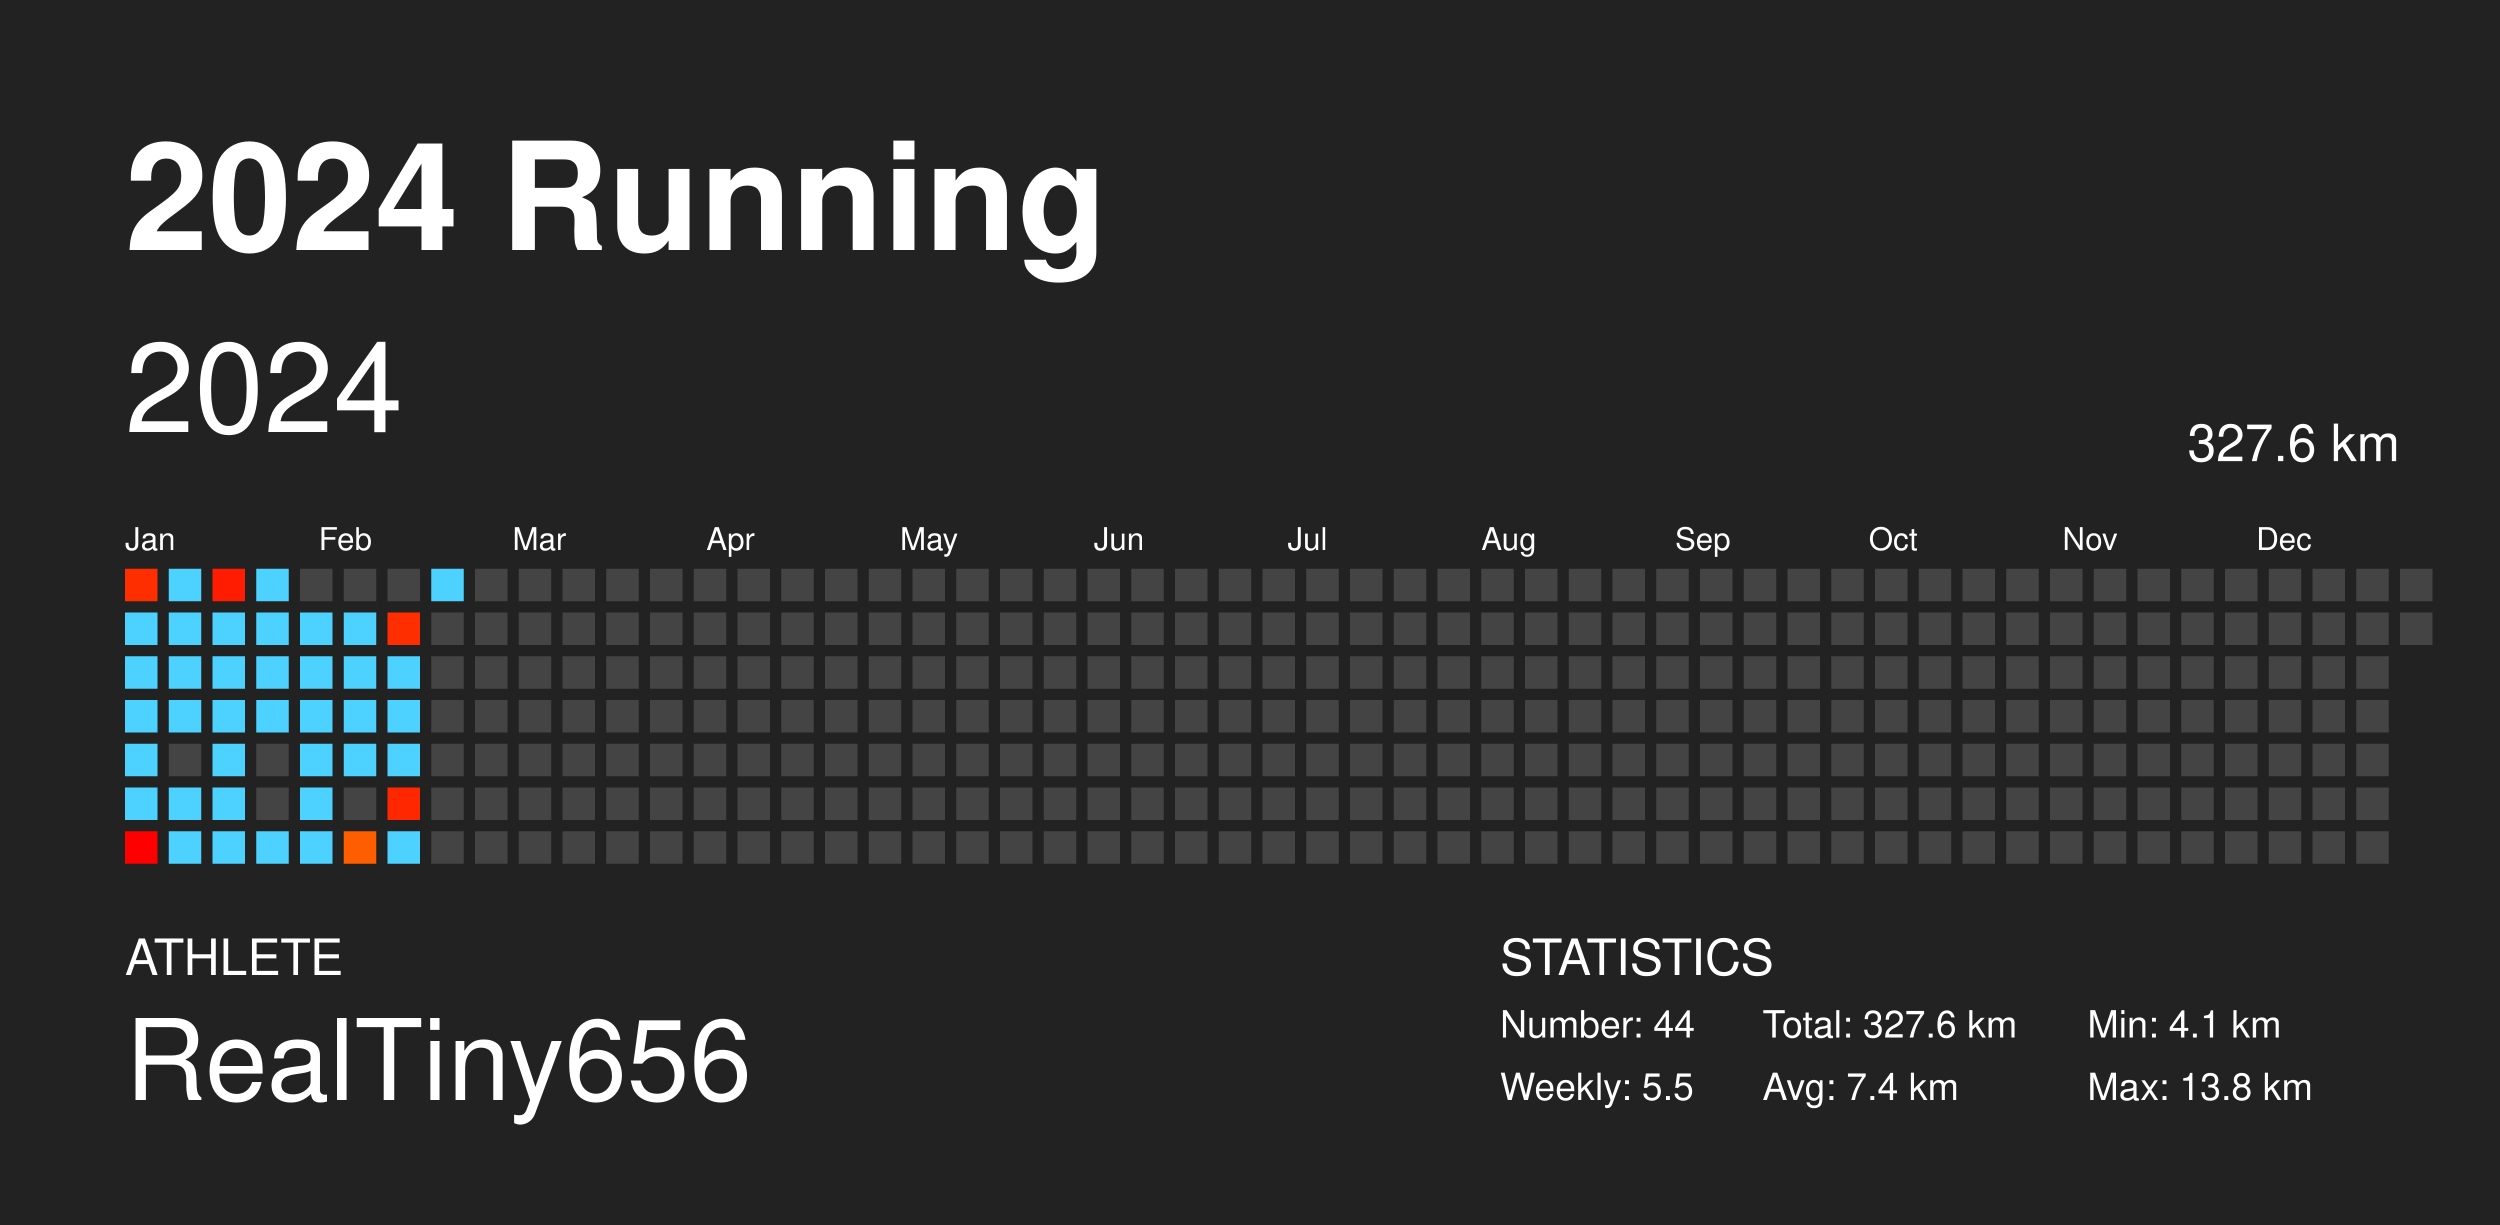
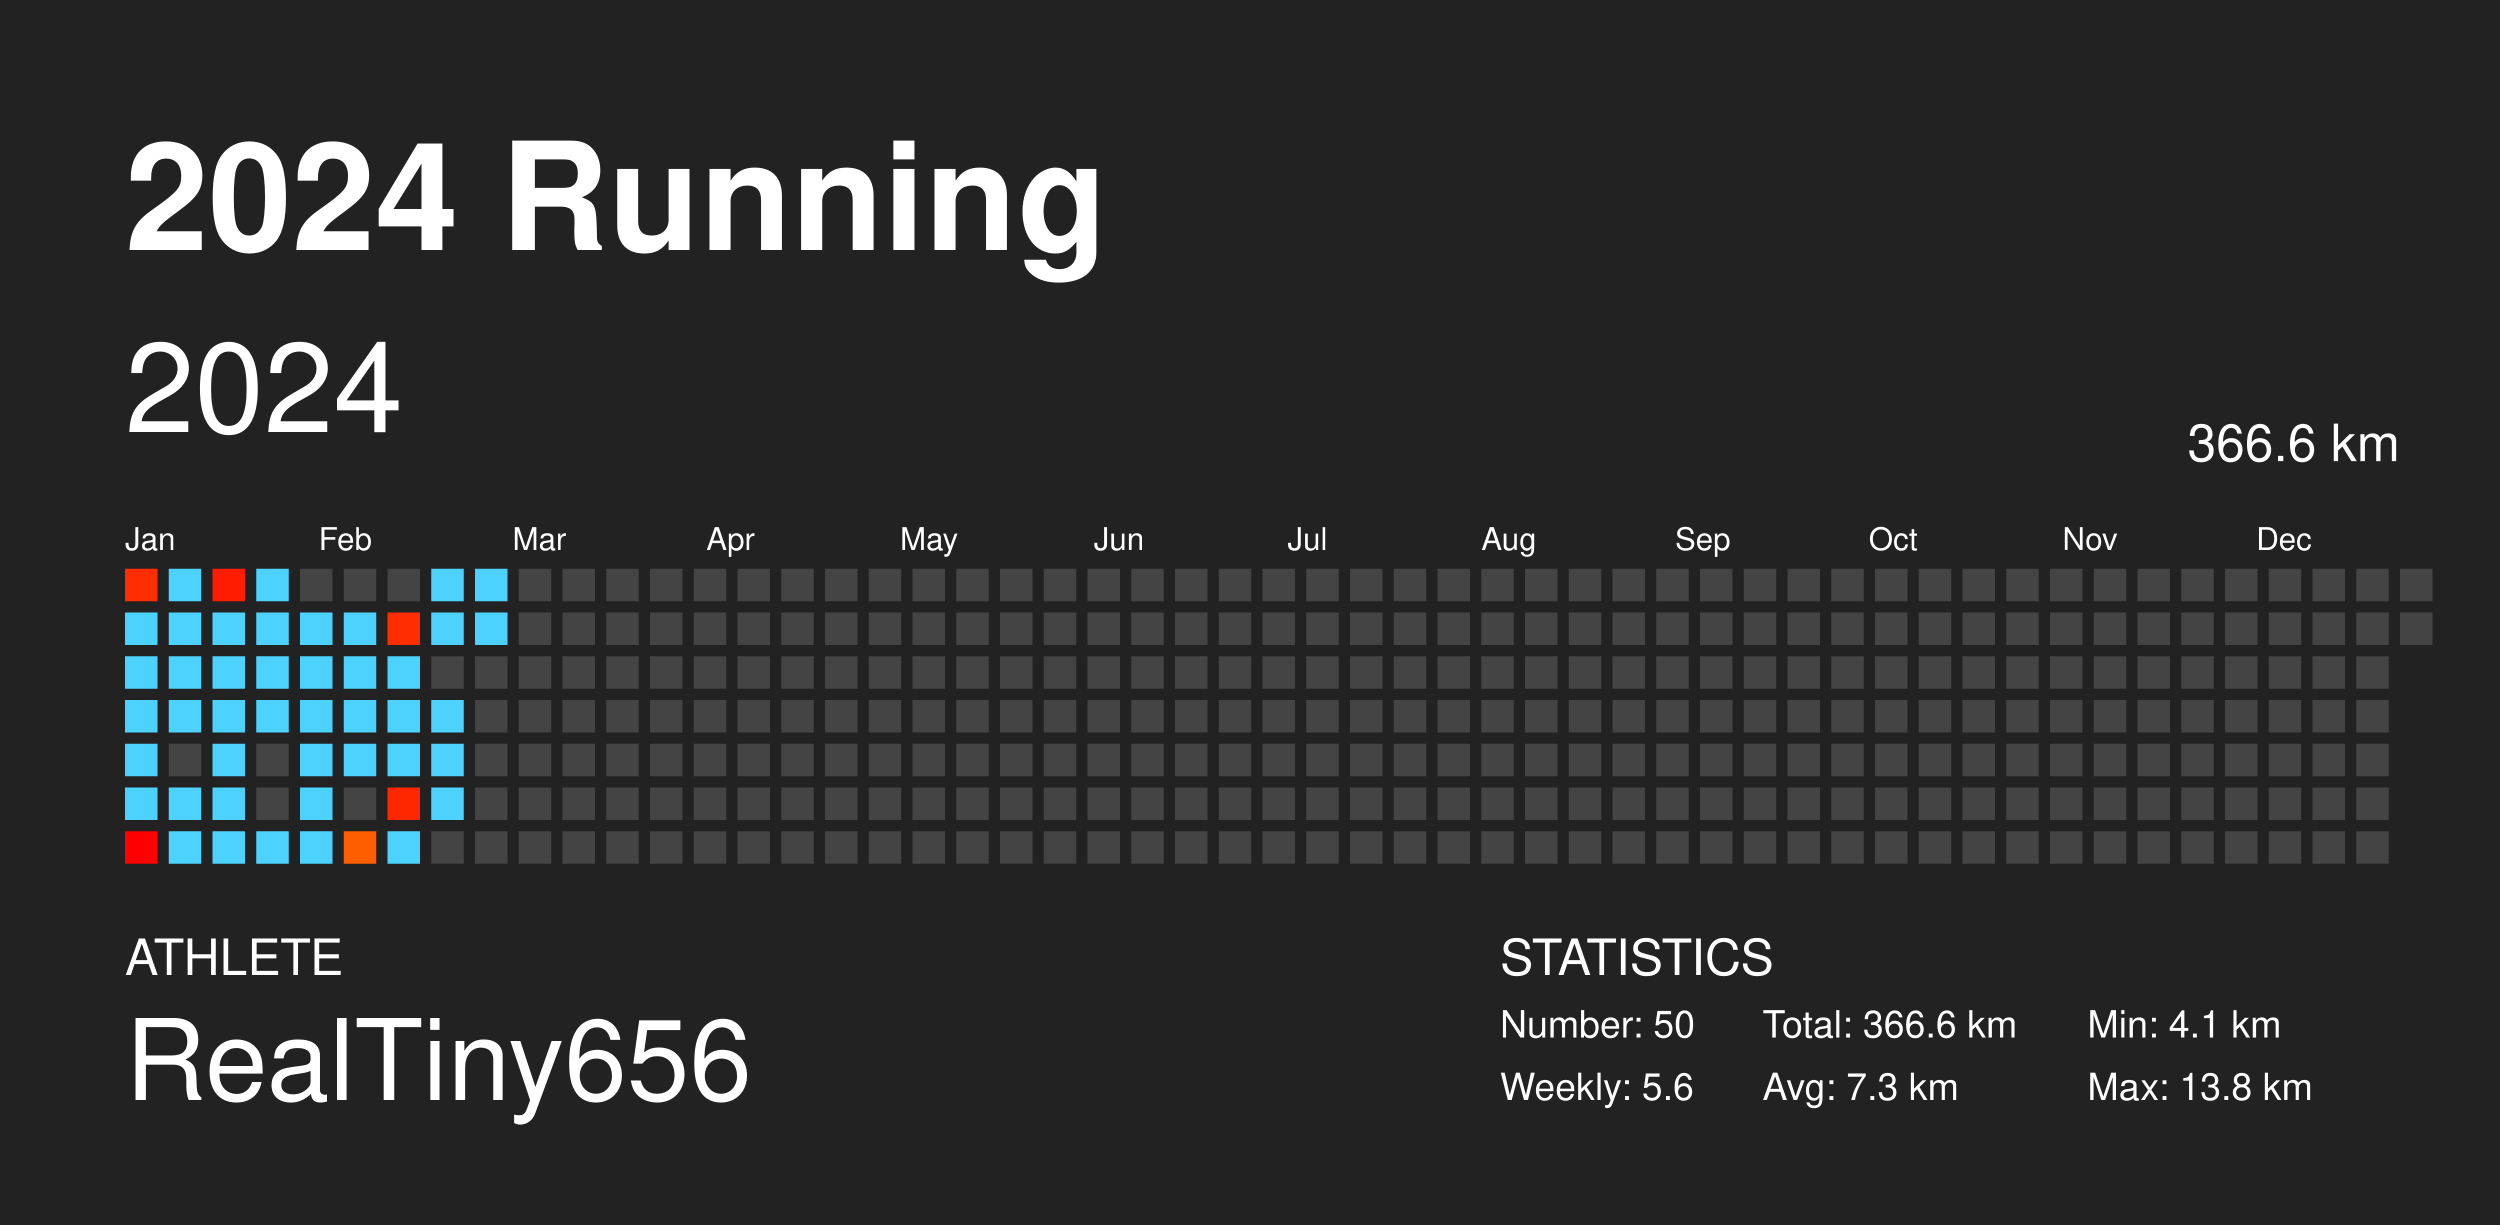
<svg xmlns="http://www.w3.org/2000/svg" baseProfile="full" height="98mm" version="1.1" viewBox="0,0,200,98" width="200mm">
  <defs />
  <rect fill="#222222" height="98" width="200" x="0" y="0" />
  <text fill="#FFFFFF" style="font-size:12px; font-family: system-ui, -apple-system, BlinkMacSystemFont, &quot;Helvetica Neue&quot;, Helvetica, &quot;Segoe UI&quot;, Arial, &quot;PingFang SC&quot;, &quot;Hiragino Sans GB&quot;, &quot;Heiti SC&quot;, &quot;Microsoft YaHei&quot;, &quot;WenQuanYi Micro Hei&quot;, sans-serif; font-weight:bold;" x="10" y="20">2024 Running</text>
  <text fill="#FFFFFF" style="font-size:4px; font-family: system-ui, -apple-system, BlinkMacSystemFont, &quot;Helvetica Neue&quot;, Helvetica, &quot;Segoe UI&quot;, Arial, &quot;PingFang SC&quot;, &quot;Hiragino Sans GB&quot;, &quot;Heiti SC&quot;, &quot;Microsoft YaHei&quot;, &quot;WenQuanYi Micro Hei&quot;, sans-serif;" x="10" y="78">ATHLETE</text>
  <text fill="#FFFFFF" style="font-size:9px; font-family: system-ui, -apple-system, BlinkMacSystemFont, &quot;Helvetica Neue&quot;, Helvetica, &quot;Segoe UI&quot;, Arial, &quot;PingFang SC&quot;, &quot;Hiragino Sans GB&quot;, &quot;Heiti SC&quot;, &quot;Microsoft YaHei&quot;, &quot;WenQuanYi Micro Hei&quot;, sans-serif;" x="10" y="88">RealTiny656</text>
  <text fill="#FFFFFF" style="font-size:4px; font-family: system-ui, -apple-system, BlinkMacSystemFont, &quot;Helvetica Neue&quot;, Helvetica, &quot;Segoe UI&quot;, Arial, &quot;PingFang SC&quot;, &quot;Hiragino Sans GB&quot;, &quot;Heiti SC&quot;, &quot;Microsoft YaHei&quot;, &quot;WenQuanYi Micro Hei&quot;, sans-serif;" x="120" y="78">STATISTICS</text>
-   <text fill="#FFFFFF" style="font-size:3px; font-family: system-ui, -apple-system, BlinkMacSystemFont, &quot;Helvetica Neue&quot;, Helvetica, &quot;Segoe UI&quot;, Arial, &quot;PingFang SC&quot;, &quot;Hiragino Sans GB&quot;, &quot;Heiti SC&quot;, &quot;Microsoft YaHei&quot;, &quot;WenQuanYi Micro Hei&quot;, sans-serif;" x="120" y="83">Number: 44</text>
-   <text fill="#FFFFFF" style="font-size:3px; font-family: system-ui, -apple-system, BlinkMacSystemFont, &quot;Helvetica Neue&quot;, Helvetica, &quot;Segoe UI&quot;, Arial, &quot;PingFang SC&quot;, &quot;Hiragino Sans GB&quot;, &quot;Heiti SC&quot;, &quot;Microsoft YaHei&quot;, &quot;WenQuanYi Micro Hei&quot;, sans-serif;" x="120" y="88">Weekly: 5.5</text>
-   <text fill="#FFFFFF" style="font-size:3px; font-family: system-ui, -apple-system, BlinkMacSystemFont, &quot;Helvetica Neue&quot;, Helvetica, &quot;Segoe UI&quot;, Arial, &quot;PingFang SC&quot;, &quot;Hiragino Sans GB&quot;, &quot;Heiti SC&quot;, &quot;Microsoft YaHei&quot;, &quot;WenQuanYi Micro Hei&quot;, sans-serif;" x="141" y="83">Total: 327.6 km</text>
-   <text fill="#FFFFFF" style="font-size:3px; font-family: system-ui, -apple-system, BlinkMacSystemFont, &quot;Helvetica Neue&quot;, Helvetica, &quot;Segoe UI&quot;, Arial, &quot;PingFang SC&quot;, &quot;Hiragino Sans GB&quot;, &quot;Heiti SC&quot;, &quot;Microsoft YaHei&quot;, &quot;WenQuanYi Micro Hei&quot;, sans-serif;" x="141" y="88">Avg: 7.4 km</text>
+   <text fill="#FFFFFF" style="font-size:3px; font-family: system-ui, -apple-system, BlinkMacSystemFont, &quot;Helvetica Neue&quot;, Helvetica, &quot;Segoe UI&quot;, Arial, &quot;PingFang SC&quot;, &quot;Hiragino Sans GB&quot;, &quot;Heiti SC&quot;, &quot;Microsoft YaHei&quot;, &quot;WenQuanYi Micro Hei&quot;, sans-serif;" x="120" y="83">Number: 50</text>
+   <text fill="#FFFFFF" style="font-size:3px; font-family: system-ui, -apple-system, BlinkMacSystemFont, &quot;Helvetica Neue&quot;, Helvetica, &quot;Segoe UI&quot;, Arial, &quot;PingFang SC&quot;, &quot;Hiragino Sans GB&quot;, &quot;Heiti SC&quot;, &quot;Microsoft YaHei&quot;, &quot;WenQuanYi Micro Hei&quot;, sans-serif;" x="120" y="88">Weekly: 5.6</text>
+   <text fill="#FFFFFF" style="font-size:3px; font-family: system-ui, -apple-system, BlinkMacSystemFont, &quot;Helvetica Neue&quot;, Helvetica, &quot;Segoe UI&quot;, Arial, &quot;PingFang SC&quot;, &quot;Hiragino Sans GB&quot;, &quot;Heiti SC&quot;, &quot;Microsoft YaHei&quot;, &quot;WenQuanYi Micro Hei&quot;, sans-serif;" x="141" y="83">Total: 366.6 km</text>
+   <text fill="#FFFFFF" style="font-size:3px; font-family: system-ui, -apple-system, BlinkMacSystemFont, &quot;Helvetica Neue&quot;, Helvetica, &quot;Segoe UI&quot;, Arial, &quot;PingFang SC&quot;, &quot;Hiragino Sans GB&quot;, &quot;Heiti SC&quot;, &quot;Microsoft YaHei&quot;, &quot;WenQuanYi Micro Hei&quot;, sans-serif;" x="141" y="88">Avg: 7.3 km</text>
  <text fill="#FFFFFF" style="font-size:3px; font-family: system-ui, -apple-system, BlinkMacSystemFont, &quot;Helvetica Neue&quot;, Helvetica, &quot;Segoe UI&quot;, Arial, &quot;PingFang SC&quot;, &quot;Hiragino Sans GB&quot;, &quot;Heiti SC&quot;, &quot;Microsoft YaHei&quot;, &quot;WenQuanYi Micro Hei&quot;, sans-serif;" x="167" y="83">Min: 4.1 km</text>
  <text fill="#FFFFFF" style="font-size:3px; font-family: system-ui, -apple-system, BlinkMacSystemFont, &quot;Helvetica Neue&quot;, Helvetica, &quot;Segoe UI&quot;, Arial, &quot;PingFang SC&quot;, &quot;Hiragino Sans GB&quot;, &quot;Heiti SC&quot;, &quot;Microsoft YaHei&quot;, &quot;WenQuanYi Micro Hei&quot;, sans-serif;" x="167" y="88">Max: 13.8 km</text>
  <text dominant-baseline="hanging" fill="#FFFFFF" style="font-size:10.0px; font-family: system-ui, -apple-system, BlinkMacSystemFont, &quot;Helvetica Neue&quot;, Helvetica, &quot;Segoe UI&quot;, Arial, &quot;PingFang SC&quot;, &quot;Hiragino Sans GB&quot;, &quot;Heiti SC&quot;, &quot;Microsoft YaHei&quot;, &quot;WenQuanYi Micro Hei&quot;, sans-serif;" x="10" y="30">2024</text>
-   <text dominant-baseline="hanging" fill="#FFFFFF" style="font-size:4.125px; font-family: system-ui, -apple-system, BlinkMacSystemFont, &quot;Helvetica Neue&quot;, Helvetica, &quot;Segoe UI&quot;, Arial, &quot;PingFang SC&quot;, &quot;Hiragino Sans GB&quot;, &quot;Heiti SC&quot;, &quot;Microsoft YaHei&quot;, &quot;WenQuanYi Micro Hei&quot;, sans-serif;" x="175" y="35">327.6 km</text>
+   <text dominant-baseline="hanging" fill="#FFFFFF" style="font-size:4.125px; font-family: system-ui, -apple-system, BlinkMacSystemFont, &quot;Helvetica Neue&quot;, Helvetica, &quot;Segoe UI&quot;, Arial, &quot;PingFang SC&quot;, &quot;Hiragino Sans GB&quot;, &quot;Heiti SC&quot;, &quot;Microsoft YaHei&quot;, &quot;WenQuanYi Micro Hei&quot;, sans-serif;" x="175" y="35">366.6 km</text>
  <text fill="#FFFFFF" style="font-size:2.5px; font-family: system-ui, -apple-system, BlinkMacSystemFont, &quot;Helvetica Neue&quot;, Helvetica, &quot;Segoe UI&quot;, Arial, &quot;PingFang SC&quot;, &quot;Hiragino Sans GB&quot;, &quot;Heiti SC&quot;, &quot;Microsoft YaHei&quot;, &quot;WenQuanYi Micro Hei&quot;, sans-serif;" x="10.0" y="44">Jan</text>
  <text fill="#FFFFFF" style="font-size:2.5px; font-family: system-ui, -apple-system, BlinkMacSystemFont, &quot;Helvetica Neue&quot;, Helvetica, &quot;Segoe UI&quot;, Arial, &quot;PingFang SC&quot;, &quot;Hiragino Sans GB&quot;, &quot;Heiti SC&quot;, &quot;Microsoft YaHei&quot;, &quot;WenQuanYi Micro Hei&quot;, sans-serif;" x="25.5" y="44">Feb</text>
  <text fill="#FFFFFF" style="font-size:2.5px; font-family: system-ui, -apple-system, BlinkMacSystemFont, &quot;Helvetica Neue&quot;, Helvetica, &quot;Segoe UI&quot;, Arial, &quot;PingFang SC&quot;, &quot;Hiragino Sans GB&quot;, &quot;Heiti SC&quot;, &quot;Microsoft YaHei&quot;, &quot;WenQuanYi Micro Hei&quot;, sans-serif;" x="41.0" y="44">Mar</text>
  <text fill="#FFFFFF" style="font-size:2.5px; font-family: system-ui, -apple-system, BlinkMacSystemFont, &quot;Helvetica Neue&quot;, Helvetica, &quot;Segoe UI&quot;, Arial, &quot;PingFang SC&quot;, &quot;Hiragino Sans GB&quot;, &quot;Heiti SC&quot;, &quot;Microsoft YaHei&quot;, &quot;WenQuanYi Micro Hei&quot;, sans-serif;" x="56.5" y="44">Apr</text>
  <text fill="#FFFFFF" style="font-size:2.5px; font-family: system-ui, -apple-system, BlinkMacSystemFont, &quot;Helvetica Neue&quot;, Helvetica, &quot;Segoe UI&quot;, Arial, &quot;PingFang SC&quot;, &quot;Hiragino Sans GB&quot;, &quot;Heiti SC&quot;, &quot;Microsoft YaHei&quot;, &quot;WenQuanYi Micro Hei&quot;, sans-serif;" x="72.0" y="44">May</text>
  <text fill="#FFFFFF" style="font-size:2.5px; font-family: system-ui, -apple-system, BlinkMacSystemFont, &quot;Helvetica Neue&quot;, Helvetica, &quot;Segoe UI&quot;, Arial, &quot;PingFang SC&quot;, &quot;Hiragino Sans GB&quot;, &quot;Heiti SC&quot;, &quot;Microsoft YaHei&quot;, &quot;WenQuanYi Micro Hei&quot;, sans-serif;" x="87.5" y="44">Jun</text>
  <text fill="#FFFFFF" style="font-size:2.5px; font-family: system-ui, -apple-system, BlinkMacSystemFont, &quot;Helvetica Neue&quot;, Helvetica, &quot;Segoe UI&quot;, Arial, &quot;PingFang SC&quot;, &quot;Hiragino Sans GB&quot;, &quot;Heiti SC&quot;, &quot;Microsoft YaHei&quot;, &quot;WenQuanYi Micro Hei&quot;, sans-serif;" x="103.0" y="44">Jul</text>
  <text fill="#FFFFFF" style="font-size:2.5px; font-family: system-ui, -apple-system, BlinkMacSystemFont, &quot;Helvetica Neue&quot;, Helvetica, &quot;Segoe UI&quot;, Arial, &quot;PingFang SC&quot;, &quot;Hiragino Sans GB&quot;, &quot;Heiti SC&quot;, &quot;Microsoft YaHei&quot;, &quot;WenQuanYi Micro Hei&quot;, sans-serif;" x="118.5" y="44">Aug</text>
  <text fill="#FFFFFF" style="font-size:2.5px; font-family: system-ui, -apple-system, BlinkMacSystemFont, &quot;Helvetica Neue&quot;, Helvetica, &quot;Segoe UI&quot;, Arial, &quot;PingFang SC&quot;, &quot;Hiragino Sans GB&quot;, &quot;Heiti SC&quot;, &quot;Microsoft YaHei&quot;, &quot;WenQuanYi Micro Hei&quot;, sans-serif;" x="134.0" y="44">Sep</text>
  <text fill="#FFFFFF" style="font-size:2.5px; font-family: system-ui, -apple-system, BlinkMacSystemFont, &quot;Helvetica Neue&quot;, Helvetica, &quot;Segoe UI&quot;, Arial, &quot;PingFang SC&quot;, &quot;Hiragino Sans GB&quot;, &quot;Heiti SC&quot;, &quot;Microsoft YaHei&quot;, &quot;WenQuanYi Micro Hei&quot;, sans-serif;" x="149.5" y="44">Oct</text>
  <text fill="#FFFFFF" style="font-size:2.5px; font-family: system-ui, -apple-system, BlinkMacSystemFont, &quot;Helvetica Neue&quot;, Helvetica, &quot;Segoe UI&quot;, Arial, &quot;PingFang SC&quot;, &quot;Hiragino Sans GB&quot;, &quot;Heiti SC&quot;, &quot;Microsoft YaHei&quot;, &quot;WenQuanYi Micro Hei&quot;, sans-serif;" x="165.0" y="44">Nov</text>
  <text fill="#FFFFFF" style="font-size:2.5px; font-family: system-ui, -apple-system, BlinkMacSystemFont, &quot;Helvetica Neue&quot;, Helvetica, &quot;Segoe UI&quot;, Arial, &quot;PingFang SC&quot;, &quot;Hiragino Sans GB&quot;, &quot;Heiti SC&quot;, &quot;Microsoft YaHei&quot;, &quot;WenQuanYi Micro Hei&quot;, sans-serif;" x="180.5" y="44">Dec</text>
  <rect fill="#ff2e00" height="2.6" width="2.6" x="10.0" y="45.5" />
  <rect fill="#4dd2ff" height="2.6" width="2.6" x="10.0" y="49.0" />
  <rect fill="#4dd2ff" height="2.6" width="2.6" x="10.0" y="52.5" />
  <rect fill="#4dd2ff" height="2.6" width="2.6" x="10.0" y="56.0" />
  <rect fill="#4dd2ff" height="2.6" width="2.6" x="10.0" y="59.5" />
  <rect fill="#4dd2ff" height="2.6" width="2.6" x="10.0" y="63.0" />
  <rect fill="#ff0000" height="2.6" width="2.6" x="10.0" y="66.5" />
  <rect fill="#4dd2ff" height="2.6" width="2.6" x="13.5" y="45.5" />
  <rect fill="#4dd2ff" height="2.6" width="2.6" x="13.5" y="49.0" />
  <rect fill="#4dd2ff" height="2.6" width="2.6" x="13.5" y="52.5" />
  <rect fill="#4dd2ff" height="2.6" width="2.6" x="13.5" y="56.0" />
  <rect fill="#444444" height="2.6" width="2.6" x="13.5" y="59.5" />
  <rect fill="#4dd2ff" height="2.6" width="2.6" x="13.5" y="63.0" />
  <rect fill="#4dd2ff" height="2.6" width="2.6" x="13.5" y="66.5" />
  <rect fill="#ff1c00" height="2.6" width="2.6" x="17.0" y="45.5" />
  <rect fill="#4dd2ff" height="2.6" width="2.6" x="17.0" y="49.0" />
  <rect fill="#4dd2ff" height="2.6" width="2.6" x="17.0" y="52.5" />
  <rect fill="#4dd2ff" height="2.6" width="2.6" x="17.0" y="56.0" />
  <rect fill="#4dd2ff" height="2.6" width="2.6" x="17.0" y="59.5" />
  <rect fill="#4dd2ff" height="2.6" width="2.6" x="17.0" y="63.0" />
  <rect fill="#4dd2ff" height="2.6" width="2.6" x="17.0" y="66.5" />
  <rect fill="#4dd2ff" height="2.6" width="2.6" x="20.5" y="45.5" />
  <rect fill="#4dd2ff" height="2.6" width="2.6" x="20.5" y="49.0" />
  <rect fill="#4dd2ff" height="2.6" width="2.6" x="20.5" y="52.5" />
  <rect fill="#4dd2ff" height="2.6" width="2.6" x="20.5" y="56.0" />
  <rect fill="#444444" height="2.6" width="2.6" x="20.5" y="59.5" />
  <rect fill="#444444" height="2.6" width="2.6" x="20.5" y="63.0" />
  <rect fill="#4dd2ff" height="2.6" width="2.6" x="20.5" y="66.5" />
  <rect fill="#444444" height="2.6" width="2.6" x="24.0" y="45.5" />
  <rect fill="#4dd2ff" height="2.6" width="2.6" x="24.0" y="49.0" />
  <rect fill="#4dd2ff" height="2.6" width="2.6" x="24.0" y="52.5" />
  <rect fill="#4dd2ff" height="2.6" width="2.6" x="24.0" y="56.0" />
  <rect fill="#4dd2ff" height="2.6" width="2.6" x="24.0" y="59.5" />
  <rect fill="#4dd2ff" height="2.6" width="2.6" x="24.0" y="63.0" />
  <rect fill="#4dd2ff" height="2.6" width="2.6" x="24.0" y="66.5" />
  <rect fill="#444444" height="2.6" width="2.6" x="27.5" y="45.5" />
  <rect fill="#4dd2ff" height="2.6" width="2.6" x="27.5" y="49.0" />
  <rect fill="#4dd2ff" height="2.6" width="2.6" x="27.5" y="52.5" />
  <rect fill="#4dd2ff" height="2.6" width="2.6" x="27.5" y="56.0" />
  <rect fill="#4dd2ff" height="2.6" width="2.6" x="27.5" y="59.5" />
  <rect fill="#444444" height="2.6" width="2.6" x="27.5" y="63.0" />
  <rect fill="#ff5e00" height="2.6" width="2.6" x="27.5" y="66.5" />
  <rect fill="#444444" height="2.6" width="2.6" x="31.0" y="45.5" />
  <rect fill="#ff2e00" height="2.6" width="2.6" x="31.0" y="49.0" />
  <rect fill="#4dd2ff" height="2.6" width="2.6" x="31.0" y="52.5" />
  <rect fill="#4dd2ff" height="2.6" width="2.6" x="31.0" y="56.0" />
  <rect fill="#4dd2ff" height="2.6" width="2.6" x="31.0" y="59.5" />
  <rect fill="#ff2700" height="2.6" width="2.6" x="31.0" y="63.0" />
  <rect fill="#4dd2ff" height="2.6" width="2.6" x="31.0" y="66.5" />
  <rect fill="#4dd2ff" height="2.6" width="2.6" x="34.5" y="45.5" />
-   <rect fill="#444444" height="2.6" width="2.6" x="34.5" y="49.0" />
+   <rect fill="#4dd2ff" height="2.6" width="2.6" x="34.5" y="49.0" />
  <rect fill="#444444" height="2.6" width="2.6" x="34.5" y="52.5" />
-   <rect fill="#444444" height="2.6" width="2.6" x="34.5" y="56.0" />
-   <rect fill="#444444" height="2.6" width="2.6" x="34.5" y="59.5" />
-   <rect fill="#444444" height="2.6" width="2.6" x="34.5" y="63.0" />
+   <rect fill="#4dd2ff" height="2.6" width="2.6" x="34.5" y="56.0" />
+   <rect fill="#4dd2ff" height="2.6" width="2.6" x="34.5" y="59.5" />
+   <rect fill="#4dd2ff" height="2.6" width="2.6" x="34.5" y="63.0" />
  <rect fill="#444444" height="2.6" width="2.6" x="34.5" y="66.5" />
-   <rect fill="#444444" height="2.6" width="2.6" x="38.0" y="45.5" />
-   <rect fill="#444444" height="2.6" width="2.6" x="38.0" y="49.0" />
+   <rect fill="#4dd2ff" height="2.6" width="2.6" x="38.0" y="45.5" />
+   <rect fill="#4dd2ff" height="2.6" width="2.6" x="38.0" y="49.0" />
  <rect fill="#444444" height="2.6" width="2.6" x="38.0" y="52.5" />
  <rect fill="#444444" height="2.6" width="2.6" x="38.0" y="56.0" />
  <rect fill="#444444" height="2.6" width="2.6" x="38.0" y="59.5" />
  <rect fill="#444444" height="2.6" width="2.6" x="38.0" y="63.0" />
  <rect fill="#444444" height="2.6" width="2.6" x="38.0" y="66.5" />
  <rect fill="#444444" height="2.6" width="2.6" x="41.5" y="45.5" />
  <rect fill="#444444" height="2.6" width="2.6" x="41.5" y="49.0" />
  <rect fill="#444444" height="2.6" width="2.6" x="41.5" y="52.5" />
  <rect fill="#444444" height="2.6" width="2.6" x="41.5" y="56.0" />
  <rect fill="#444444" height="2.6" width="2.6" x="41.5" y="59.5" />
  <rect fill="#444444" height="2.6" width="2.6" x="41.5" y="63.0" />
  <rect fill="#444444" height="2.6" width="2.6" x="41.5" y="66.5" />
  <rect fill="#444444" height="2.6" width="2.6" x="45.0" y="45.5" />
  <rect fill="#444444" height="2.6" width="2.6" x="45.0" y="49.0" />
  <rect fill="#444444" height="2.6" width="2.6" x="45.0" y="52.5" />
  <rect fill="#444444" height="2.6" width="2.6" x="45.0" y="56.0" />
  <rect fill="#444444" height="2.6" width="2.6" x="45.0" y="59.5" />
  <rect fill="#444444" height="2.6" width="2.6" x="45.0" y="63.0" />
  <rect fill="#444444" height="2.6" width="2.6" x="45.0" y="66.5" />
  <rect fill="#444444" height="2.6" width="2.6" x="48.5" y="45.5" />
  <rect fill="#444444" height="2.6" width="2.6" x="48.5" y="49.0" />
  <rect fill="#444444" height="2.6" width="2.6" x="48.5" y="52.5" />
  <rect fill="#444444" height="2.6" width="2.6" x="48.5" y="56.0" />
  <rect fill="#444444" height="2.6" width="2.6" x="48.5" y="59.5" />
  <rect fill="#444444" height="2.6" width="2.6" x="48.5" y="63.0" />
  <rect fill="#444444" height="2.6" width="2.6" x="48.5" y="66.5" />
  <rect fill="#444444" height="2.6" width="2.6" x="52.0" y="45.5" />
  <rect fill="#444444" height="2.6" width="2.6" x="52.0" y="49.0" />
  <rect fill="#444444" height="2.6" width="2.6" x="52.0" y="52.5" />
  <rect fill="#444444" height="2.6" width="2.6" x="52.0" y="56.0" />
  <rect fill="#444444" height="2.6" width="2.6" x="52.0" y="59.5" />
  <rect fill="#444444" height="2.6" width="2.6" x="52.0" y="63.0" />
  <rect fill="#444444" height="2.6" width="2.6" x="52.0" y="66.5" />
  <rect fill="#444444" height="2.6" width="2.6" x="55.5" y="45.5" />
  <rect fill="#444444" height="2.6" width="2.6" x="55.5" y="49.0" />
  <rect fill="#444444" height="2.6" width="2.6" x="55.5" y="52.5" />
  <rect fill="#444444" height="2.6" width="2.6" x="55.5" y="56.0" />
  <rect fill="#444444" height="2.6" width="2.6" x="55.5" y="59.5" />
  <rect fill="#444444" height="2.6" width="2.6" x="55.5" y="63.0" />
  <rect fill="#444444" height="2.6" width="2.6" x="55.5" y="66.5" />
  <rect fill="#444444" height="2.6" width="2.6" x="59.0" y="45.5" />
  <rect fill="#444444" height="2.6" width="2.6" x="59.0" y="49.0" />
  <rect fill="#444444" height="2.6" width="2.6" x="59.0" y="52.5" />
  <rect fill="#444444" height="2.6" width="2.6" x="59.0" y="56.0" />
  <rect fill="#444444" height="2.6" width="2.6" x="59.0" y="59.5" />
  <rect fill="#444444" height="2.6" width="2.6" x="59.0" y="63.0" />
  <rect fill="#444444" height="2.6" width="2.6" x="59.0" y="66.5" />
  <rect fill="#444444" height="2.6" width="2.6" x="62.5" y="45.5" />
  <rect fill="#444444" height="2.6" width="2.6" x="62.5" y="49.0" />
  <rect fill="#444444" height="2.6" width="2.6" x="62.5" y="52.5" />
  <rect fill="#444444" height="2.6" width="2.6" x="62.5" y="56.0" />
  <rect fill="#444444" height="2.6" width="2.6" x="62.5" y="59.5" />
  <rect fill="#444444" height="2.6" width="2.6" x="62.5" y="63.0" />
  <rect fill="#444444" height="2.6" width="2.6" x="62.5" y="66.5" />
  <rect fill="#444444" height="2.6" width="2.6" x="66.0" y="45.5" />
  <rect fill="#444444" height="2.6" width="2.6" x="66.0" y="49.0" />
  <rect fill="#444444" height="2.6" width="2.6" x="66.0" y="52.5" />
  <rect fill="#444444" height="2.6" width="2.6" x="66.0" y="56.0" />
  <rect fill="#444444" height="2.6" width="2.6" x="66.0" y="59.5" />
  <rect fill="#444444" height="2.6" width="2.6" x="66.0" y="63.0" />
  <rect fill="#444444" height="2.6" width="2.6" x="66.0" y="66.5" />
  <rect fill="#444444" height="2.6" width="2.6" x="69.5" y="45.5" />
  <rect fill="#444444" height="2.6" width="2.6" x="69.5" y="49.0" />
  <rect fill="#444444" height="2.6" width="2.6" x="69.5" y="52.5" />
  <rect fill="#444444" height="2.6" width="2.6" x="69.5" y="56.0" />
  <rect fill="#444444" height="2.6" width="2.6" x="69.5" y="59.5" />
  <rect fill="#444444" height="2.6" width="2.6" x="69.5" y="63.0" />
  <rect fill="#444444" height="2.6" width="2.6" x="69.5" y="66.5" />
  <rect fill="#444444" height="2.6" width="2.6" x="73.0" y="45.5" />
  <rect fill="#444444" height="2.6" width="2.6" x="73.0" y="49.0" />
  <rect fill="#444444" height="2.6" width="2.6" x="73.0" y="52.5" />
  <rect fill="#444444" height="2.6" width="2.6" x="73.0" y="56.0" />
  <rect fill="#444444" height="2.6" width="2.6" x="73.0" y="59.5" />
  <rect fill="#444444" height="2.6" width="2.6" x="73.0" y="63.0" />
  <rect fill="#444444" height="2.6" width="2.6" x="73.0" y="66.5" />
  <rect fill="#444444" height="2.6" width="2.6" x="76.5" y="45.5" />
  <rect fill="#444444" height="2.6" width="2.6" x="76.5" y="49.0" />
  <rect fill="#444444" height="2.6" width="2.6" x="76.5" y="52.5" />
  <rect fill="#444444" height="2.6" width="2.6" x="76.5" y="56.0" />
  <rect fill="#444444" height="2.6" width="2.6" x="76.5" y="59.5" />
  <rect fill="#444444" height="2.6" width="2.6" x="76.5" y="63.0" />
  <rect fill="#444444" height="2.6" width="2.6" x="76.5" y="66.5" />
  <rect fill="#444444" height="2.6" width="2.6" x="80.0" y="45.5" />
  <rect fill="#444444" height="2.6" width="2.6" x="80.0" y="49.0" />
  <rect fill="#444444" height="2.6" width="2.6" x="80.0" y="52.5" />
  <rect fill="#444444" height="2.6" width="2.6" x="80.0" y="56.0" />
  <rect fill="#444444" height="2.6" width="2.6" x="80.0" y="59.5" />
  <rect fill="#444444" height="2.6" width="2.6" x="80.0" y="63.0" />
  <rect fill="#444444" height="2.6" width="2.6" x="80.0" y="66.5" />
  <rect fill="#444444" height="2.6" width="2.6" x="83.5" y="45.5" />
  <rect fill="#444444" height="2.6" width="2.6" x="83.5" y="49.0" />
  <rect fill="#444444" height="2.6" width="2.6" x="83.5" y="52.5" />
  <rect fill="#444444" height="2.6" width="2.6" x="83.5" y="56.0" />
  <rect fill="#444444" height="2.6" width="2.6" x="83.5" y="59.5" />
  <rect fill="#444444" height="2.6" width="2.6" x="83.5" y="63.0" />
  <rect fill="#444444" height="2.6" width="2.6" x="83.5" y="66.5" />
  <rect fill="#444444" height="2.6" width="2.6" x="87.0" y="45.5" />
  <rect fill="#444444" height="2.6" width="2.6" x="87.0" y="49.0" />
  <rect fill="#444444" height="2.6" width="2.6" x="87.0" y="52.5" />
  <rect fill="#444444" height="2.6" width="2.6" x="87.0" y="56.0" />
  <rect fill="#444444" height="2.6" width="2.6" x="87.0" y="59.5" />
  <rect fill="#444444" height="2.6" width="2.6" x="87.0" y="63.0" />
  <rect fill="#444444" height="2.6" width="2.6" x="87.0" y="66.5" />
  <rect fill="#444444" height="2.6" width="2.6" x="90.5" y="45.5" />
  <rect fill="#444444" height="2.6" width="2.6" x="90.5" y="49.0" />
  <rect fill="#444444" height="2.6" width="2.6" x="90.5" y="52.5" />
  <rect fill="#444444" height="2.6" width="2.6" x="90.5" y="56.0" />
  <rect fill="#444444" height="2.6" width="2.6" x="90.5" y="59.5" />
  <rect fill="#444444" height="2.6" width="2.6" x="90.5" y="63.0" />
  <rect fill="#444444" height="2.6" width="2.6" x="90.5" y="66.5" />
  <rect fill="#444444" height="2.6" width="2.6" x="94.0" y="45.5" />
  <rect fill="#444444" height="2.6" width="2.6" x="94.0" y="49.0" />
  <rect fill="#444444" height="2.6" width="2.6" x="94.0" y="52.5" />
  <rect fill="#444444" height="2.6" width="2.6" x="94.0" y="56.0" />
  <rect fill="#444444" height="2.6" width="2.6" x="94.0" y="59.5" />
  <rect fill="#444444" height="2.6" width="2.6" x="94.0" y="63.0" />
  <rect fill="#444444" height="2.6" width="2.6" x="94.0" y="66.5" />
  <rect fill="#444444" height="2.6" width="2.6" x="97.5" y="45.5" />
  <rect fill="#444444" height="2.6" width="2.6" x="97.5" y="49.0" />
  <rect fill="#444444" height="2.6" width="2.6" x="97.5" y="52.5" />
  <rect fill="#444444" height="2.6" width="2.6" x="97.5" y="56.0" />
  <rect fill="#444444" height="2.6" width="2.6" x="97.5" y="59.5" />
  <rect fill="#444444" height="2.6" width="2.6" x="97.5" y="63.0" />
  <rect fill="#444444" height="2.6" width="2.6" x="97.5" y="66.5" />
  <rect fill="#444444" height="2.6" width="2.6" x="101.0" y="45.5" />
  <rect fill="#444444" height="2.6" width="2.6" x="101.0" y="49.0" />
  <rect fill="#444444" height="2.6" width="2.6" x="101.0" y="52.5" />
  <rect fill="#444444" height="2.6" width="2.6" x="101.0" y="56.0" />
  <rect fill="#444444" height="2.6" width="2.6" x="101.0" y="59.5" />
  <rect fill="#444444" height="2.6" width="2.6" x="101.0" y="63.0" />
  <rect fill="#444444" height="2.6" width="2.6" x="101.0" y="66.5" />
  <rect fill="#444444" height="2.6" width="2.6" x="104.5" y="45.5" />
  <rect fill="#444444" height="2.6" width="2.6" x="104.5" y="49.0" />
  <rect fill="#444444" height="2.6" width="2.6" x="104.5" y="52.5" />
  <rect fill="#444444" height="2.6" width="2.6" x="104.5" y="56.0" />
  <rect fill="#444444" height="2.6" width="2.6" x="104.5" y="59.5" />
  <rect fill="#444444" height="2.6" width="2.6" x="104.5" y="63.0" />
  <rect fill="#444444" height="2.6" width="2.6" x="104.5" y="66.5" />
  <rect fill="#444444" height="2.6" width="2.6" x="108.0" y="45.5" />
  <rect fill="#444444" height="2.6" width="2.6" x="108.0" y="49.0" />
  <rect fill="#444444" height="2.6" width="2.6" x="108.0" y="52.5" />
  <rect fill="#444444" height="2.6" width="2.6" x="108.0" y="56.0" />
  <rect fill="#444444" height="2.6" width="2.6" x="108.0" y="59.5" />
  <rect fill="#444444" height="2.6" width="2.6" x="108.0" y="63.0" />
  <rect fill="#444444" height="2.6" width="2.6" x="108.0" y="66.5" />
  <rect fill="#444444" height="2.6" width="2.6" x="111.5" y="45.5" />
  <rect fill="#444444" height="2.6" width="2.6" x="111.5" y="49.0" />
  <rect fill="#444444" height="2.6" width="2.6" x="111.5" y="52.5" />
  <rect fill="#444444" height="2.6" width="2.6" x="111.5" y="56.0" />
  <rect fill="#444444" height="2.6" width="2.6" x="111.5" y="59.5" />
  <rect fill="#444444" height="2.6" width="2.6" x="111.5" y="63.0" />
  <rect fill="#444444" height="2.6" width="2.6" x="111.5" y="66.5" />
  <rect fill="#444444" height="2.6" width="2.6" x="115.0" y="45.5" />
  <rect fill="#444444" height="2.6" width="2.6" x="115.0" y="49.0" />
  <rect fill="#444444" height="2.6" width="2.6" x="115.0" y="52.5" />
  <rect fill="#444444" height="2.6" width="2.6" x="115.0" y="56.0" />
  <rect fill="#444444" height="2.6" width="2.6" x="115.0" y="59.5" />
  <rect fill="#444444" height="2.6" width="2.6" x="115.0" y="63.0" />
  <rect fill="#444444" height="2.6" width="2.6" x="115.0" y="66.5" />
  <rect fill="#444444" height="2.6" width="2.6" x="118.5" y="45.5" />
  <rect fill="#444444" height="2.6" width="2.6" x="118.5" y="49.0" />
  <rect fill="#444444" height="2.6" width="2.6" x="118.5" y="52.5" />
  <rect fill="#444444" height="2.6" width="2.6" x="118.5" y="56.0" />
  <rect fill="#444444" height="2.6" width="2.6" x="118.5" y="59.5" />
  <rect fill="#444444" height="2.6" width="2.6" x="118.5" y="63.0" />
  <rect fill="#444444" height="2.6" width="2.6" x="118.5" y="66.5" />
  <rect fill="#444444" height="2.6" width="2.6" x="122.0" y="45.5" />
  <rect fill="#444444" height="2.6" width="2.6" x="122.0" y="49.0" />
  <rect fill="#444444" height="2.6" width="2.6" x="122.0" y="52.5" />
  <rect fill="#444444" height="2.6" width="2.6" x="122.0" y="56.0" />
  <rect fill="#444444" height="2.6" width="2.6" x="122.0" y="59.5" />
  <rect fill="#444444" height="2.6" width="2.6" x="122.0" y="63.0" />
  <rect fill="#444444" height="2.6" width="2.6" x="122.0" y="66.5" />
  <rect fill="#444444" height="2.6" width="2.6" x="125.5" y="45.5" />
  <rect fill="#444444" height="2.6" width="2.6" x="125.5" y="49.0" />
  <rect fill="#444444" height="2.6" width="2.6" x="125.5" y="52.5" />
  <rect fill="#444444" height="2.6" width="2.6" x="125.5" y="56.0" />
  <rect fill="#444444" height="2.6" width="2.6" x="125.5" y="59.5" />
  <rect fill="#444444" height="2.6" width="2.6" x="125.5" y="63.0" />
  <rect fill="#444444" height="2.6" width="2.6" x="125.5" y="66.5" />
  <rect fill="#444444" height="2.6" width="2.6" x="129.0" y="45.5" />
  <rect fill="#444444" height="2.6" width="2.6" x="129.0" y="49.0" />
  <rect fill="#444444" height="2.6" width="2.6" x="129.0" y="52.5" />
  <rect fill="#444444" height="2.6" width="2.6" x="129.0" y="56.0" />
  <rect fill="#444444" height="2.6" width="2.6" x="129.0" y="59.5" />
  <rect fill="#444444" height="2.6" width="2.6" x="129.0" y="63.0" />
  <rect fill="#444444" height="2.6" width="2.6" x="129.0" y="66.5" />
  <rect fill="#444444" height="2.6" width="2.6" x="132.5" y="45.5" />
  <rect fill="#444444" height="2.6" width="2.6" x="132.5" y="49.0" />
  <rect fill="#444444" height="2.6" width="2.6" x="132.5" y="52.5" />
  <rect fill="#444444" height="2.6" width="2.6" x="132.5" y="56.0" />
  <rect fill="#444444" height="2.6" width="2.6" x="132.5" y="59.5" />
  <rect fill="#444444" height="2.6" width="2.6" x="132.5" y="63.0" />
  <rect fill="#444444" height="2.6" width="2.6" x="132.5" y="66.5" />
  <rect fill="#444444" height="2.6" width="2.6" x="136.0" y="45.5" />
  <rect fill="#444444" height="2.6" width="2.6" x="136.0" y="49.0" />
  <rect fill="#444444" height="2.6" width="2.6" x="136.0" y="52.5" />
  <rect fill="#444444" height="2.6" width="2.6" x="136.0" y="56.0" />
  <rect fill="#444444" height="2.6" width="2.6" x="136.0" y="59.5" />
  <rect fill="#444444" height="2.6" width="2.6" x="136.0" y="63.0" />
  <rect fill="#444444" height="2.6" width="2.6" x="136.0" y="66.5" />
  <rect fill="#444444" height="2.6" width="2.6" x="139.5" y="45.5" />
  <rect fill="#444444" height="2.6" width="2.6" x="139.5" y="49.0" />
  <rect fill="#444444" height="2.6" width="2.6" x="139.5" y="52.5" />
  <rect fill="#444444" height="2.6" width="2.6" x="139.5" y="56.0" />
  <rect fill="#444444" height="2.6" width="2.6" x="139.5" y="59.5" />
  <rect fill="#444444" height="2.6" width="2.6" x="139.5" y="63.0" />
  <rect fill="#444444" height="2.6" width="2.6" x="139.5" y="66.5" />
  <rect fill="#444444" height="2.6" width="2.6" x="143.0" y="45.5" />
  <rect fill="#444444" height="2.6" width="2.6" x="143.0" y="49.0" />
  <rect fill="#444444" height="2.6" width="2.6" x="143.0" y="52.5" />
  <rect fill="#444444" height="2.6" width="2.6" x="143.0" y="56.0" />
  <rect fill="#444444" height="2.6" width="2.6" x="143.0" y="59.5" />
  <rect fill="#444444" height="2.6" width="2.6" x="143.0" y="63.0" />
  <rect fill="#444444" height="2.6" width="2.6" x="143.0" y="66.5" />
  <rect fill="#444444" height="2.6" width="2.6" x="146.5" y="45.5" />
  <rect fill="#444444" height="2.6" width="2.6" x="146.5" y="49.0" />
  <rect fill="#444444" height="2.6" width="2.6" x="146.5" y="52.5" />
  <rect fill="#444444" height="2.6" width="2.6" x="146.5" y="56.0" />
  <rect fill="#444444" height="2.6" width="2.6" x="146.5" y="59.5" />
  <rect fill="#444444" height="2.6" width="2.6" x="146.5" y="63.0" />
  <rect fill="#444444" height="2.6" width="2.6" x="146.5" y="66.5" />
  <rect fill="#444444" height="2.6" width="2.6" x="150.0" y="45.5" />
  <rect fill="#444444" height="2.6" width="2.6" x="150.0" y="49.0" />
  <rect fill="#444444" height="2.6" width="2.6" x="150.0" y="52.5" />
  <rect fill="#444444" height="2.6" width="2.6" x="150.0" y="56.0" />
  <rect fill="#444444" height="2.6" width="2.6" x="150.0" y="59.5" />
  <rect fill="#444444" height="2.6" width="2.6" x="150.0" y="63.0" />
  <rect fill="#444444" height="2.6" width="2.6" x="150.0" y="66.5" />
  <rect fill="#444444" height="2.6" width="2.6" x="153.5" y="45.5" />
  <rect fill="#444444" height="2.6" width="2.6" x="153.5" y="49.0" />
  <rect fill="#444444" height="2.6" width="2.6" x="153.5" y="52.5" />
  <rect fill="#444444" height="2.6" width="2.6" x="153.5" y="56.0" />
  <rect fill="#444444" height="2.6" width="2.6" x="153.5" y="59.5" />
  <rect fill="#444444" height="2.6" width="2.6" x="153.5" y="63.0" />
  <rect fill="#444444" height="2.6" width="2.6" x="153.5" y="66.5" />
  <rect fill="#444444" height="2.6" width="2.6" x="157.0" y="45.5" />
  <rect fill="#444444" height="2.6" width="2.6" x="157.0" y="49.0" />
  <rect fill="#444444" height="2.6" width="2.6" x="157.0" y="52.5" />
  <rect fill="#444444" height="2.6" width="2.6" x="157.0" y="56.0" />
  <rect fill="#444444" height="2.6" width="2.6" x="157.0" y="59.5" />
  <rect fill="#444444" height="2.6" width="2.6" x="157.0" y="63.0" />
  <rect fill="#444444" height="2.6" width="2.6" x="157.0" y="66.5" />
  <rect fill="#444444" height="2.6" width="2.6" x="160.5" y="45.5" />
  <rect fill="#444444" height="2.6" width="2.6" x="160.5" y="49.0" />
  <rect fill="#444444" height="2.6" width="2.6" x="160.5" y="52.5" />
  <rect fill="#444444" height="2.6" width="2.6" x="160.5" y="56.0" />
  <rect fill="#444444" height="2.6" width="2.6" x="160.5" y="59.5" />
  <rect fill="#444444" height="2.6" width="2.6" x="160.5" y="63.0" />
  <rect fill="#444444" height="2.6" width="2.6" x="160.5" y="66.5" />
  <rect fill="#444444" height="2.6" width="2.6" x="164.0" y="45.5" />
  <rect fill="#444444" height="2.6" width="2.6" x="164.0" y="49.0" />
  <rect fill="#444444" height="2.6" width="2.6" x="164.0" y="52.5" />
  <rect fill="#444444" height="2.6" width="2.6" x="164.0" y="56.0" />
  <rect fill="#444444" height="2.6" width="2.6" x="164.0" y="59.5" />
  <rect fill="#444444" height="2.6" width="2.6" x="164.0" y="63.0" />
  <rect fill="#444444" height="2.6" width="2.6" x="164.0" y="66.5" />
  <rect fill="#444444" height="2.6" width="2.6" x="167.5" y="45.5" />
  <rect fill="#444444" height="2.6" width="2.6" x="167.5" y="49.0" />
  <rect fill="#444444" height="2.6" width="2.6" x="167.5" y="52.5" />
  <rect fill="#444444" height="2.6" width="2.6" x="167.5" y="56.0" />
  <rect fill="#444444" height="2.6" width="2.6" x="167.5" y="59.5" />
  <rect fill="#444444" height="2.6" width="2.6" x="167.5" y="63.0" />
  <rect fill="#444444" height="2.6" width="2.6" x="167.5" y="66.5" />
  <rect fill="#444444" height="2.6" width="2.6" x="171.0" y="45.5" />
  <rect fill="#444444" height="2.6" width="2.6" x="171.0" y="49.0" />
  <rect fill="#444444" height="2.6" width="2.6" x="171.0" y="52.5" />
  <rect fill="#444444" height="2.6" width="2.6" x="171.0" y="56.0" />
  <rect fill="#444444" height="2.6" width="2.6" x="171.0" y="59.5" />
  <rect fill="#444444" height="2.6" width="2.6" x="171.0" y="63.0" />
  <rect fill="#444444" height="2.6" width="2.6" x="171.0" y="66.5" />
  <rect fill="#444444" height="2.6" width="2.6" x="174.5" y="45.5" />
  <rect fill="#444444" height="2.6" width="2.6" x="174.5" y="49.0" />
  <rect fill="#444444" height="2.6" width="2.6" x="174.5" y="52.5" />
  <rect fill="#444444" height="2.6" width="2.6" x="174.5" y="56.0" />
  <rect fill="#444444" height="2.6" width="2.6" x="174.5" y="59.5" />
  <rect fill="#444444" height="2.6" width="2.6" x="174.5" y="63.0" />
  <rect fill="#444444" height="2.6" width="2.6" x="174.5" y="66.5" />
  <rect fill="#444444" height="2.6" width="2.6" x="178.0" y="45.5" />
  <rect fill="#444444" height="2.6" width="2.6" x="178.0" y="49.0" />
  <rect fill="#444444" height="2.6" width="2.6" x="178.0" y="52.5" />
  <rect fill="#444444" height="2.6" width="2.6" x="178.0" y="56.0" />
  <rect fill="#444444" height="2.6" width="2.6" x="178.0" y="59.5" />
  <rect fill="#444444" height="2.6" width="2.6" x="178.0" y="63.0" />
  <rect fill="#444444" height="2.6" width="2.6" x="178.0" y="66.5" />
  <rect fill="#444444" height="2.6" width="2.6" x="181.5" y="45.5" />
  <rect fill="#444444" height="2.6" width="2.6" x="181.5" y="49.0" />
  <rect fill="#444444" height="2.6" width="2.6" x="181.5" y="52.5" />
  <rect fill="#444444" height="2.6" width="2.6" x="181.5" y="56.0" />
  <rect fill="#444444" height="2.6" width="2.6" x="181.5" y="59.5" />
  <rect fill="#444444" height="2.6" width="2.6" x="181.5" y="63.0" />
  <rect fill="#444444" height="2.6" width="2.6" x="181.5" y="66.5" />
  <rect fill="#444444" height="2.6" width="2.6" x="185.0" y="45.5" />
  <rect fill="#444444" height="2.6" width="2.6" x="185.0" y="49.0" />
  <rect fill="#444444" height="2.6" width="2.6" x="185.0" y="52.5" />
  <rect fill="#444444" height="2.6" width="2.6" x="185.0" y="56.0" />
  <rect fill="#444444" height="2.6" width="2.6" x="185.0" y="59.5" />
  <rect fill="#444444" height="2.6" width="2.6" x="185.0" y="63.0" />
  <rect fill="#444444" height="2.6" width="2.6" x="185.0" y="66.5" />
  <rect fill="#444444" height="2.6" width="2.6" x="188.5" y="45.5" />
  <rect fill="#444444" height="2.6" width="2.6" x="188.5" y="49.0" />
  <rect fill="#444444" height="2.6" width="2.6" x="188.5" y="52.5" />
  <rect fill="#444444" height="2.6" width="2.6" x="188.5" y="56.0" />
  <rect fill="#444444" height="2.6" width="2.6" x="188.5" y="59.5" />
  <rect fill="#444444" height="2.6" width="2.6" x="188.5" y="63.0" />
  <rect fill="#444444" height="2.6" width="2.6" x="188.5" y="66.5" />
  <rect fill="#444444" height="2.6" width="2.6" x="192.0" y="45.5" />
  <rect fill="#444444" height="2.6" width="2.6" x="192.0" y="49.0" />
</svg>
